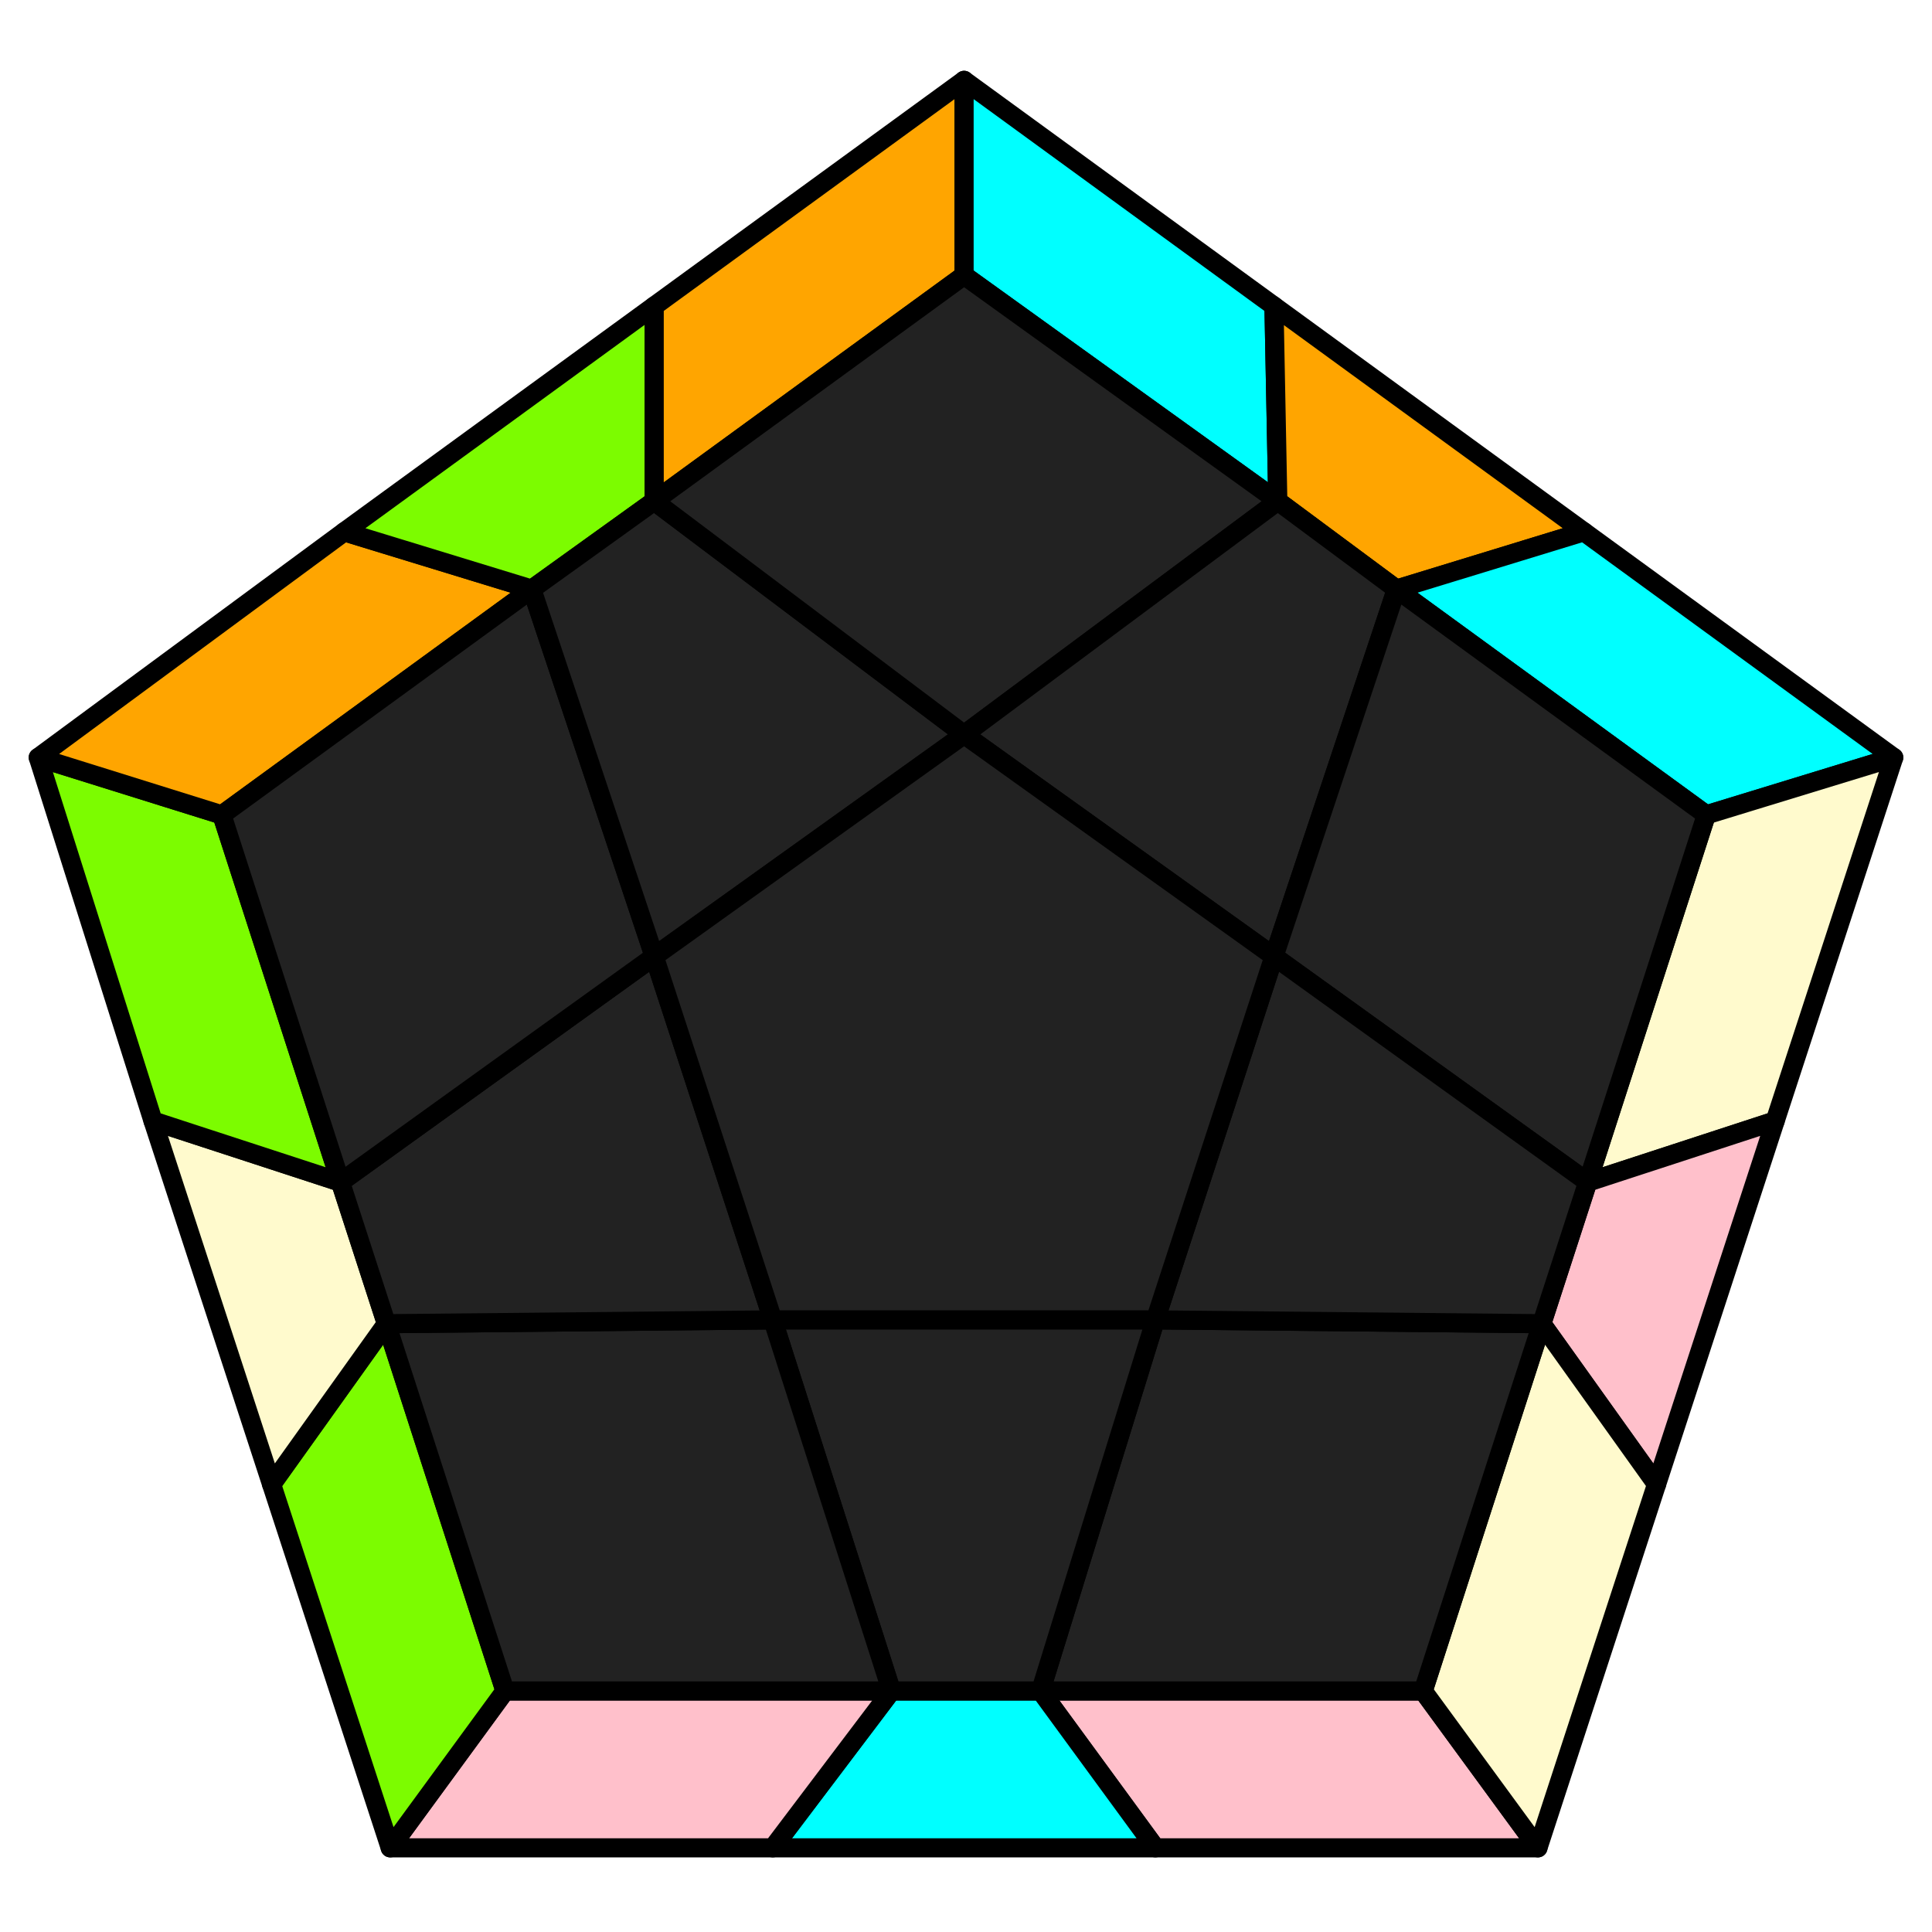
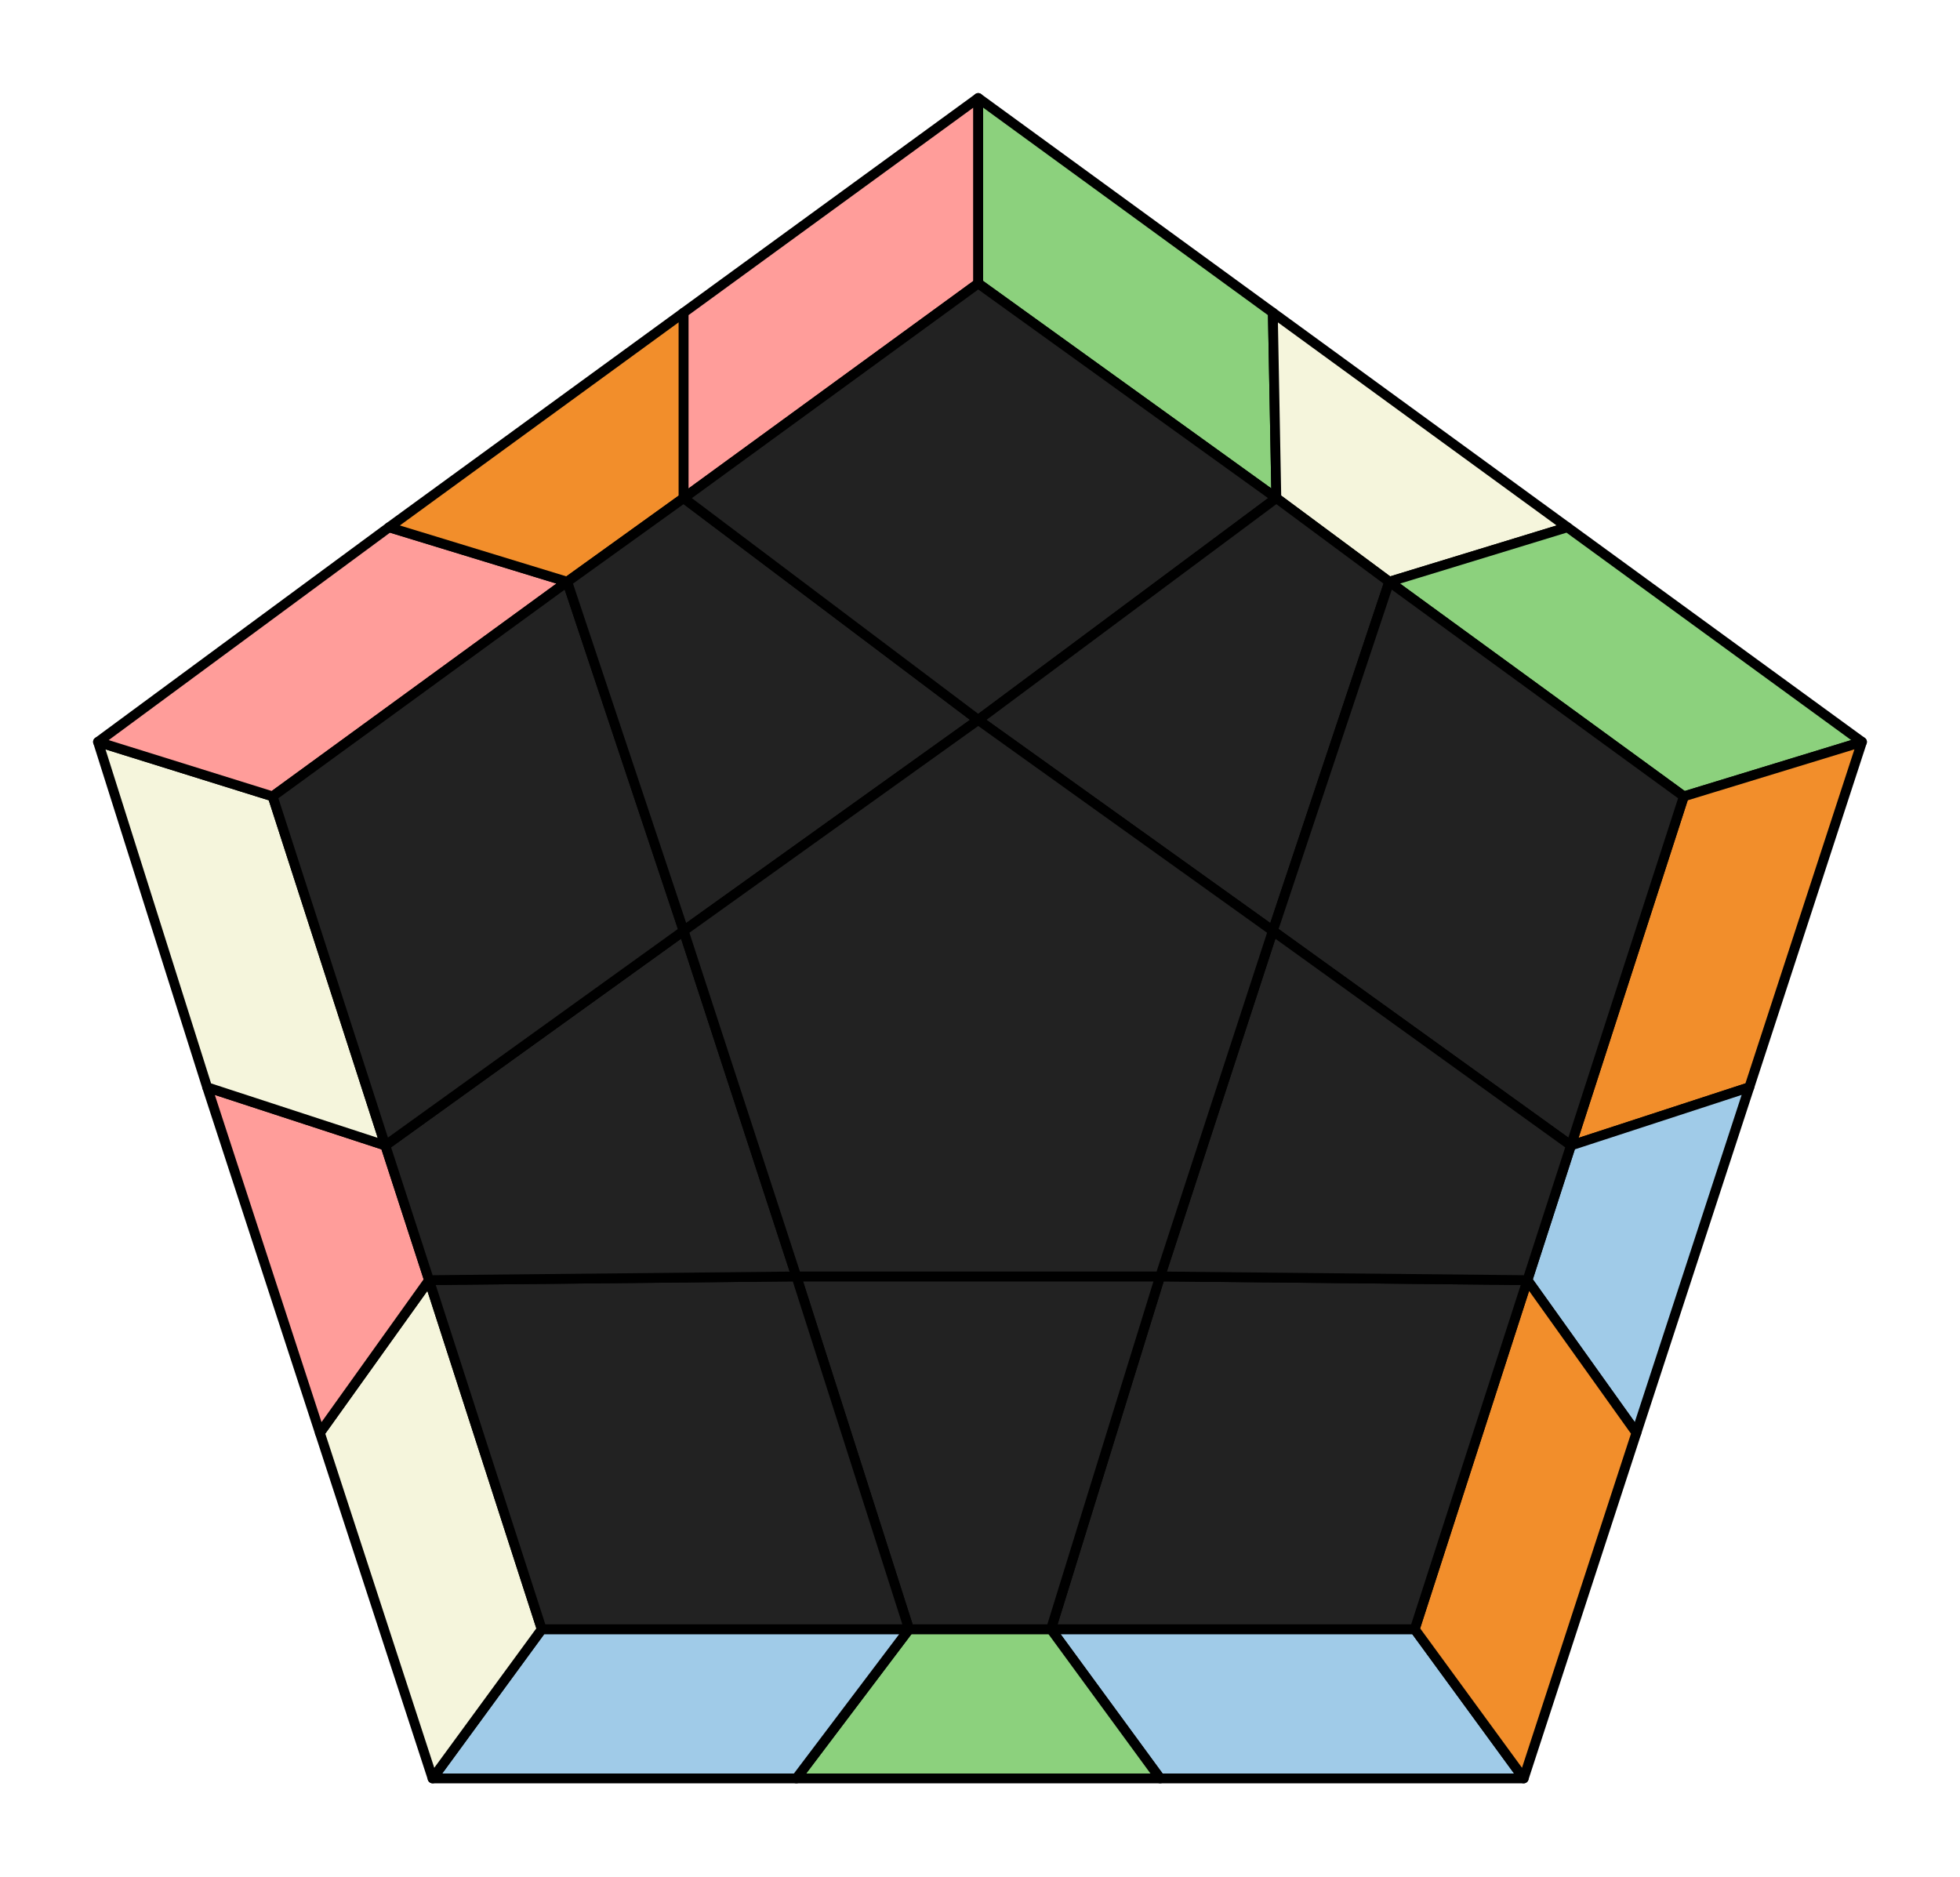
- <svg xmlns="http://www.w3.org/2000/svg" id="91" viewBox="0 0 505 505">
+ <svg xmlns="http://www.w3.org/2000/svg" viewBox="0 0 100.0 95.732">
  <style>
- polygon { stroke: black; stroke-width: 5px; stroke-linejoin: round;}
- .green {fill: #7cfc00;}
- .orange {fill: #ffa500;}
- .blue {fill: #00ffff;}
- .beige {fill: #fffacd;}
- .pink {fill: #ffc0cb;}
- .grey {fill: #222;}
+ polygon { stroke: black; stroke-width: 0.5px; stroke-linejoin: round;}
</style>
-   <polygon class="pink" points="402 483 302 483 272 442 372 442" />
-   <polygon class="blue" points="302 483 202 483 233 442 272 442" />
-   <polygon class="pink" points="202 483 102 483 132 442 233 442" />
-   <polygon class="green" points="102 483 71 388 101 346 132 442" />
-   <polygon class="beige" points="71 388 40 293 89 309 101 346" />
-   <polygon class="green" points="40 293 10 198 58 213 89 309" />
-   <polygon class="orange" points="10 198 90 139 139 154 58 213" />
-   <polygon class="green" points="90 139 171 80 171 131 139 154" />
-   <polygon class="orange" points="171 80 252 21 252 72 171 131" />
-   <polygon class="blue" points="252 21 333 80 334 131 252 72" />
-   <polygon class="orange" points="333 80 414 139 365 154 334 131" />
-   <polygon class="blue" points="414 139 495 198 446 213 365 154" />
-   <polygon class="beige" points="495 198 464 293 415 309 446 213" />
-   <polygon class="pink" points="464 293 433 388 403 346 415 309" />
-   <polygon class="beige" points="433 388 402 483 372 442 403 346" />
-   <polygon class="grey" points="372 442 272 442 302 345 403 346" />
-   <polygon class="grey" points="272 442 233 442 202 345 302 345" />
-   <polygon class="grey" points="132 442 101 346 202 345 233 442" />
-   <polygon class="grey" points="101 346 89 309 171 250 202 345" />
-   <polygon class="grey" points="58 213 139 154 171 250 89 309" />
-   <polygon class="grey" points="139 154 171 131 252 192 171 250" />
-   <polygon class="grey" points="252 72 334 131 252 192 171 131" />
-   <polygon class="grey" points="334 131 365 154 333 250 252 192" />
-   <polygon class="grey" points="446 213 415 309 333 250 365 154" />
-   <polygon class="grey" points="415 309 403 346 302 345 333 250" />
-   <polygon class="grey" points="302 345 202 345 171 250 252 192 333 250" />
+   <polygon fill="#A0CBE8" points="77.74 90.73 59.19 90.73 53.62 83.12 72.18 83.12" />
+   <polygon fill="#8CD17D" points="59.19 90.73 40.63 90.73 46.38 83.12 53.62 83.12" />
+   <polygon fill="#A0CBE8" points="40.63 90.73 22.07 90.73 27.64 83.12 46.38 83.12" />
+   <polygon fill="beige" points="22.07 90.73 16.32 73.10 21.89 65.31 27.64 83.12" />
+   <polygon fill="#FF9D9A" points="16.32 73.10 10.57 55.47 19.66 58.44 21.89 65.31" />
+   <polygon fill="beige" points="10.57 55.47 5.00 37.85 13.91 40.63 19.66 58.44" />
+   <polygon fill="#FF9D9A" points="5.00 37.85 19.85 26.90 28.94 29.68 13.91 40.63" />
+   <polygon fill="#F28E2B" points="19.85 26.90 34.88 15.95 34.88 25.41 28.94 29.68" />
+   <polygon fill="#FF9D9A" points="34.88 15.95 49.91 5.00 49.91 14.46 34.88 25.41" />
+   <polygon fill="#8CD17D" points="49.91 5.00 64.94 15.95 65.12 25.41 49.91 14.46" />
+   <polygon fill="beige" points="64.94 15.95 79.97 26.90 70.88 29.68 65.12 25.41" />
+   <polygon fill="#8CD17D" points="79.97 26.90 95.00 37.85 85.91 40.63 70.88 29.68" />
+   <polygon fill="#F28E2B" points="95.00 37.85 89.25 55.47 80.15 58.44 85.91 40.63" />
+   <polygon fill="#A0CBE8" points="89.25 55.47 83.49 73.10 77.93 65.31 80.15 58.44" />
+   <polygon fill="#F28E2B" points="83.49 73.10 77.74 90.73 72.18 83.12 77.93 65.31" />
+   <polygon fill="#222" points="72.18 83.12 53.62 83.12 59.19 65.12 77.93 65.31" />
+   <polygon fill="#222" points="53.62 83.12 46.38 83.12 40.63 65.12 59.19 65.12" />
+   <polygon fill="#222" points="27.64 83.12 21.89 65.31 40.63 65.12 46.38 83.12" />
+   <polygon fill="#222" points="21.89 65.31 19.66 58.44 34.88 47.49 40.63 65.12" />
+   <polygon fill="#222" points="13.91 40.63 28.94 29.68 34.88 47.49 19.66 58.44" />
+   <polygon fill="#222" points="28.94 29.68 34.88 25.41 49.91 36.73 34.88 47.49" />
+   <polygon fill="#222" points="49.91 14.46 65.12 25.41 49.91 36.73 34.88 25.41" />
+   <polygon fill="#222" points="65.12 25.41 70.88 29.68 64.94 47.49 49.91 36.73" />
+   <polygon fill="#222" points="85.91 40.63 80.15 58.44 64.94 47.49 70.88 29.68" />
+   <polygon fill="#222" points="80.15 58.44 77.93 65.31 59.19 65.12 64.94 47.49" />
+   <polygon fill="#222" points="59.19 65.12 40.63 65.12 34.88 47.49 49.91 36.73 64.94 47.49" />
</svg>
